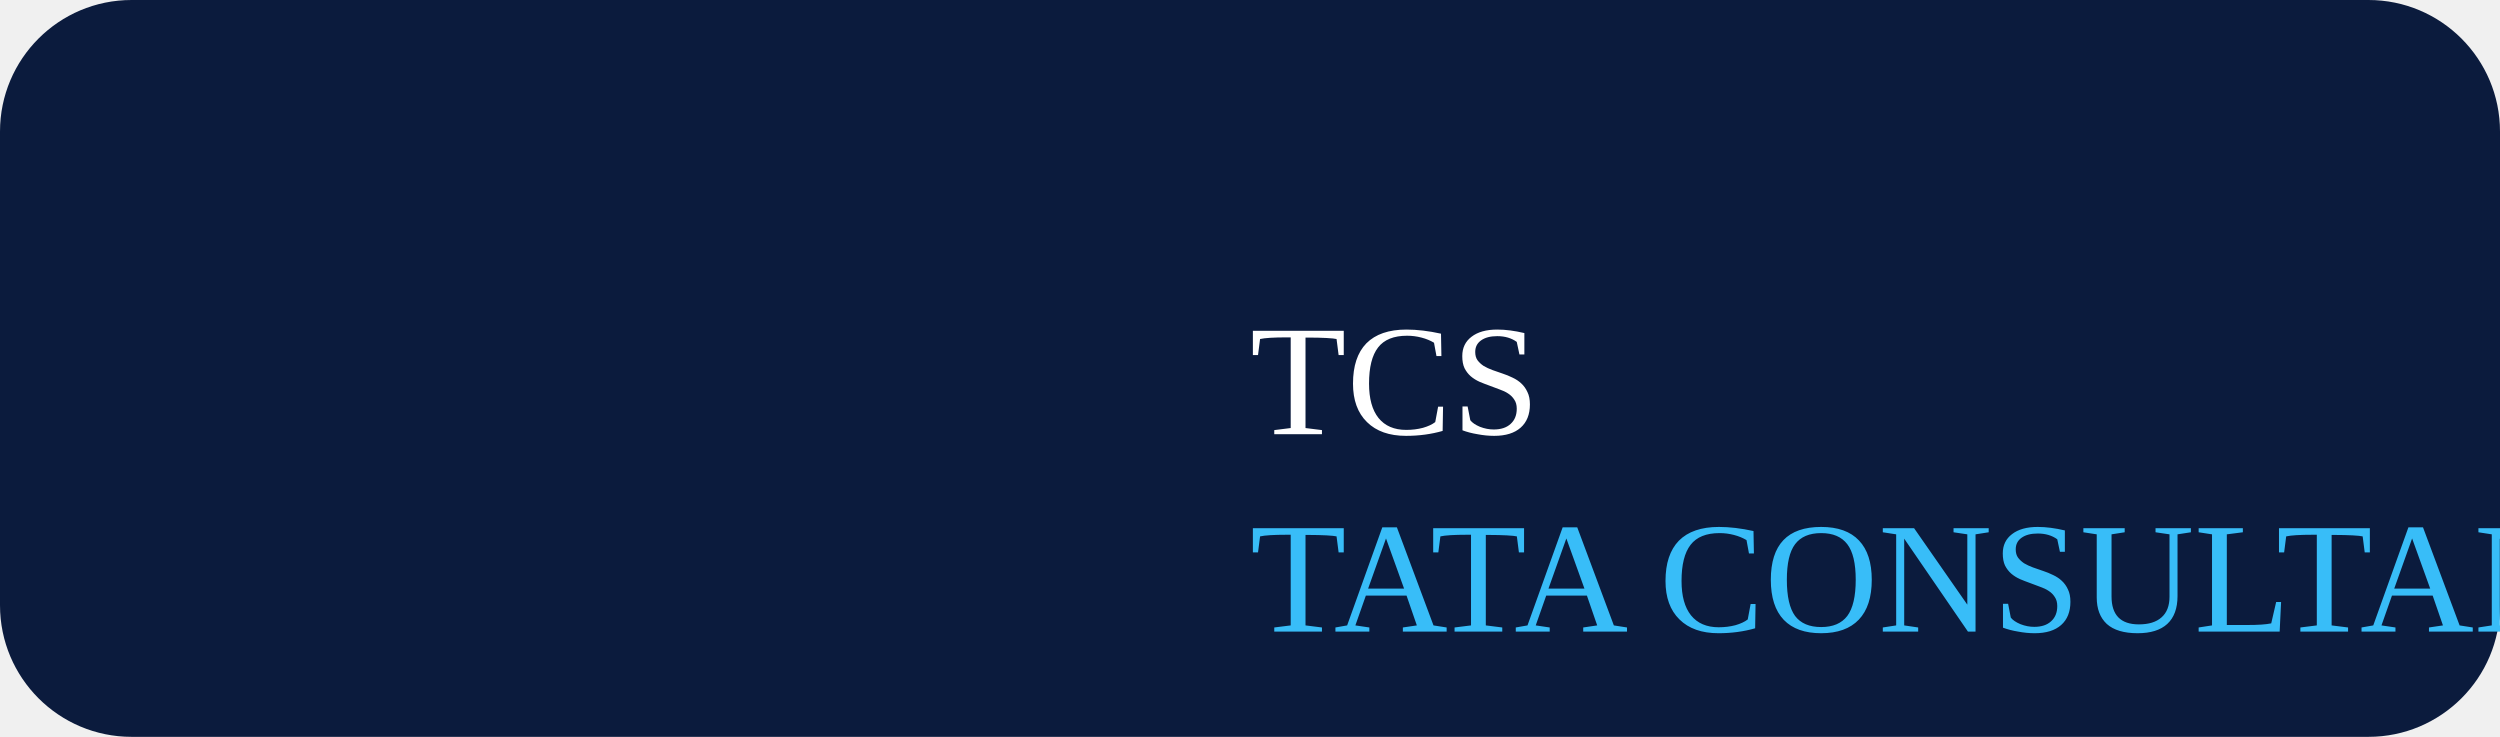
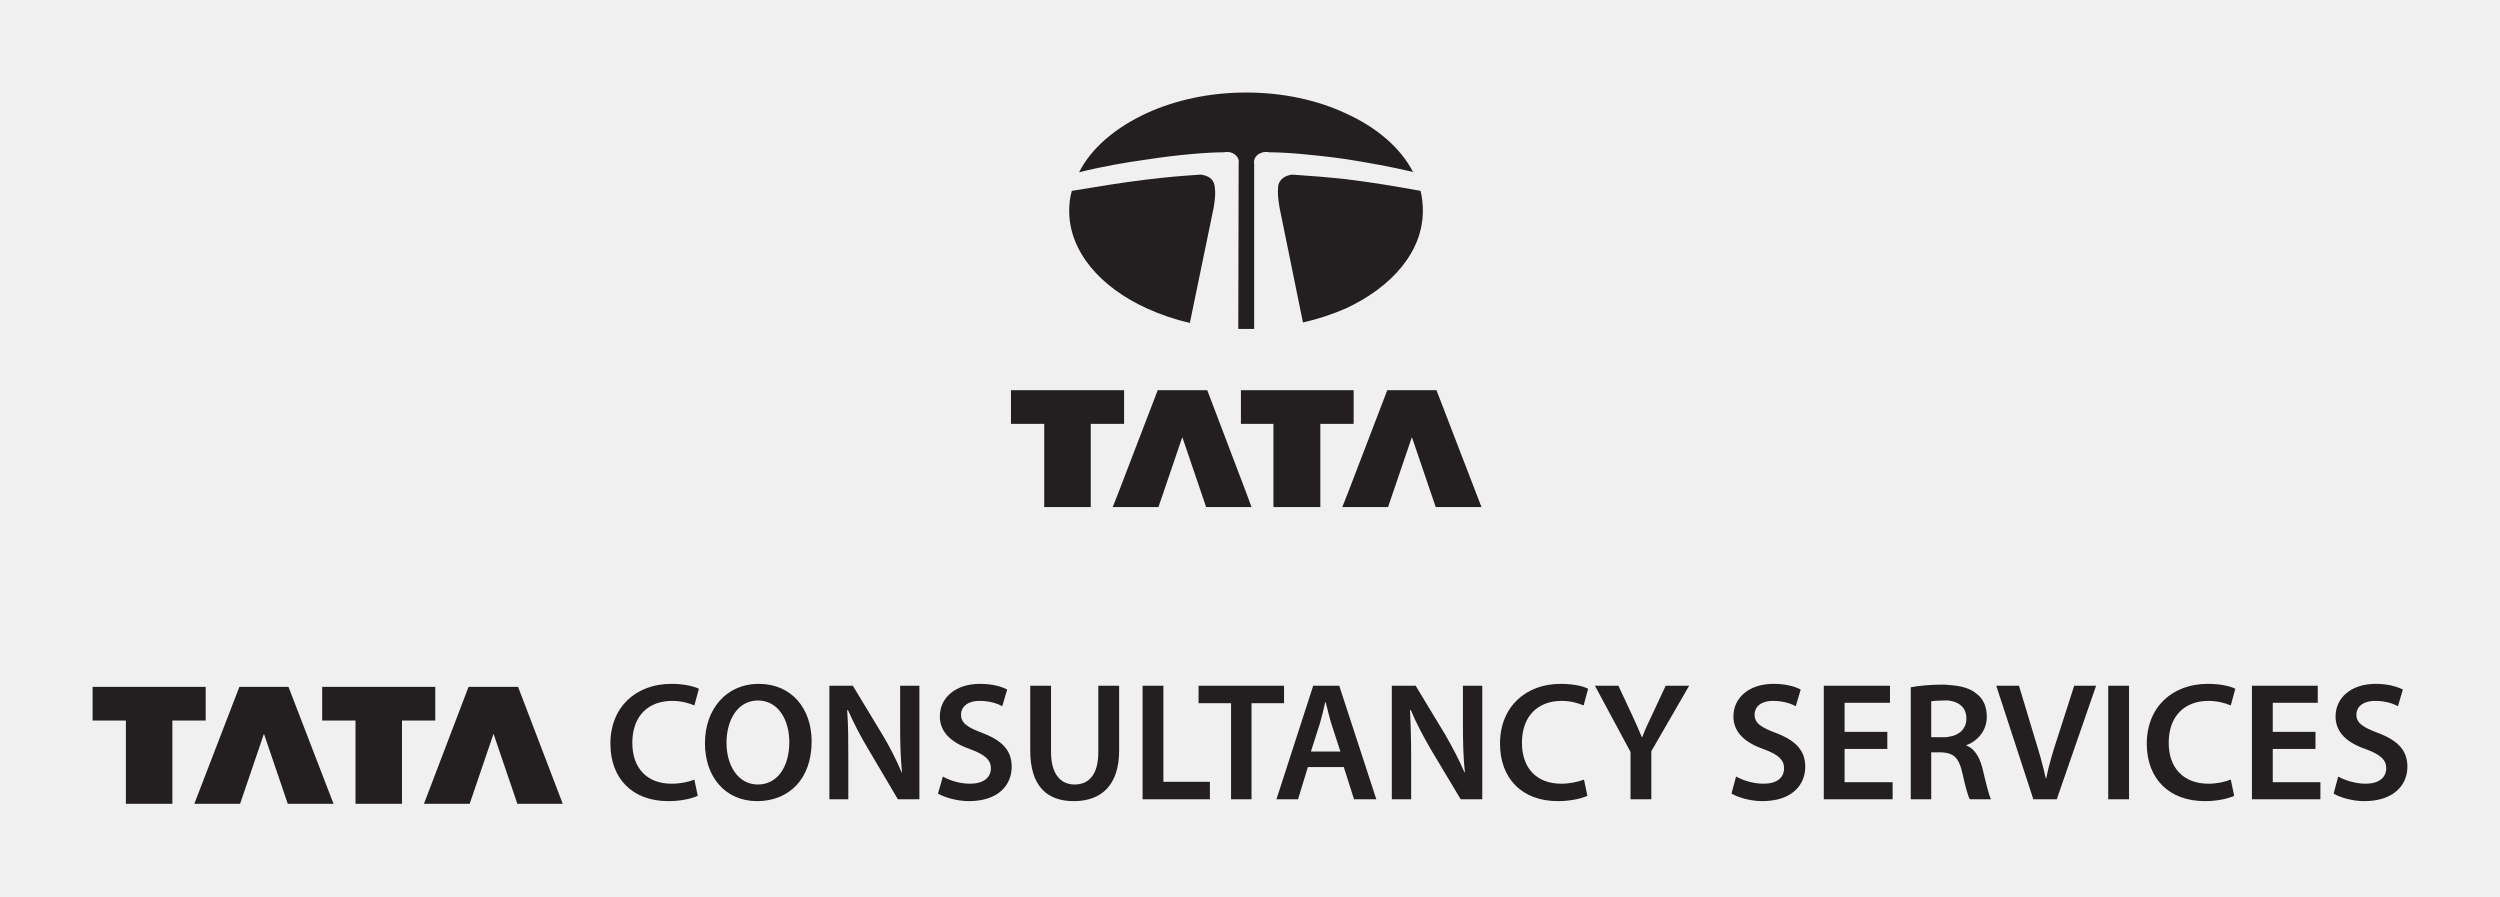
- <svg xmlns="http://www.w3.org/2000/svg" viewBox="0 0 190 56" width="190" height="56">
-   <rect width="190" height="56" rx="10" fill="#0b1b3d" />
-   <text x="95" y="33" fill="#FFFFFF" fontSize="24" fontWeight="900" fontFamily="system-ui, -apple-system, sans-serif" textAnchor="middle" letterSpacing="3">TCS</text>
-   <text x="95" y="48" fill="#38bdf8" fontSize="8" fontWeight="700" fontFamily="system-ui, -apple-system, sans-serif" textAnchor="middle" letterSpacing="1.2">TATA CONSULTANCY SERVICES</text>
+ <svg xmlns="http://www.w3.org/2000/svg" version="1.0" width="956.693" height="342.992" id="svg2" viewBox="0 0 956.693 342.992">
+   <defs id="defs4" />
+   <g transform="translate(-161.0788,-76.64664)" id="layer1">
+     <path d="M 581.38,364.406 C 581.38,372.938 577.919,376.857 572.265,376.857 C 566.91,376.857 563.285,372.797 563.285,364.406 L 563.285,339.067 L 555.323,339.067 L 555.323,363.829 C 555.323,377.575 561.849,383.224 571.976,383.224 C 582.398,383.224 589.347,377.281 589.347,363.829 L 589.347,339.067 L 581.38,339.067 L 581.38,364.406 z M 537.087,357.162 C 531.297,354.996 528.837,353.396 528.837,350.071 C 528.837,347.464 531.008,344.863 535.933,344.863 C 540.124,344.863 543.024,346.028 544.619,346.887 L 546.508,340.515 C 544.319,339.361 540.853,338.343 536.069,338.343 C 526.671,338.343 520.734,343.709 520.734,350.8 C 520.734,357.015 525.359,360.928 532.467,363.388 C 537.958,365.412 540.271,367.448 540.271,370.626 C 540.271,374.245 537.375,376.552 532.314,376.552 C 528.26,376.552 524.353,375.257 521.893,373.815 L 520.021,380.329 C 522.475,381.777 527.259,383.224 531.879,383.224 C 543.024,383.224 548.232,377.146 548.232,370.049 C 548.232,363.829 544.619,360.051 537.087,357.162 z M 451.113,376.857 C 443.44,376.857 439.097,369.466 439.097,360.928 C 439.097,352.242 443.293,344.71 451.113,344.71 C 459.075,344.71 463.13,352.389 463.13,360.634 C 463.13,369.761 458.792,376.857 451.113,376.857 z M 451.407,338.343 C 451.407,338.343 451.249,338.343 451.113,338.343 C 439.097,338.485 430.847,347.911 430.847,361.075 C 430.847,373.815 438.526,383.224 450.825,383.224 C 450.972,383.224 451.113,383.224 451.113,383.224 C 462.988,383.072 471.674,374.827 471.674,360.351 C 471.674,347.911 464.142,338.343 451.407,338.343 z M 866.964,363.246 L 883.317,363.246 L 883.317,356.727 L 866.964,356.727 L 866.964,345.587 L 884.329,345.587 L 884.329,339.067 L 859.002,339.067 L 859.002,382.495 L 885.341,382.495 L 885.341,375.981 L 866.964,375.981 L 866.964,363.246 z M 606.283,375.834 L 606.283,339.067 L 598.321,339.067 L 598.321,382.495 L 624.078,382.495 L 624.078,375.834 L 606.283,375.834 z M 505.54,354.125 C 505.54,360.775 505.675,366.43 506.252,372.22 L 506.105,372.22 C 504.098,367.448 501.627,362.523 498.731,357.739 L 487.445,339.067 L 478.465,339.067 L 478.465,382.495 L 485.703,382.495 L 485.703,366.865 C 485.703,359.763 485.703,354.125 485.273,348.476 L 485.562,348.335 C 487.727,353.26 490.481,358.61 493.382,363.388 L 504.669,382.495 L 512.913,382.495 L 512.913,339.067 L 505.54,339.067 L 505.54,354.125 z M 652.454,345.739 L 652.454,339.067 L 619.741,339.067 L 619.741,345.739 L 632.176,345.739 L 632.176,382.495 L 640.008,382.495 L 640.008,345.739 L 652.454,345.739 z M 793.289,350.218 C 791.836,353.26 790.529,356.008 789.523,358.768 L 789.381,358.768 C 788.222,355.867 787.063,353.396 785.615,350.218 L 780.402,339.067 L 771.422,339.067 L 785.044,364.406 L 785.044,382.495 L 793.006,382.495 L 793.006,364.117 L 807.471,339.067 L 798.497,339.067 L 793.289,350.218 z M 720.909,354.125 C 720.909,360.775 721.062,366.43 721.644,372.22 L 721.491,372.22 C 719.473,367.448 716.855,362.523 714.106,357.739 L 702.82,339.067 L 693.693,339.067 L 693.693,382.495 L 701.095,382.495 L 701.095,366.865 C 701.095,359.763 700.937,354.125 700.648,348.476 L 700.937,348.335 C 702.961,353.26 705.856,358.61 708.61,363.388 L 720.044,382.495 L 728.305,382.495 L 728.305,339.067 L 720.909,339.067 L 720.909,354.125 z M 840.765,357.162 C 834.969,354.996 832.515,353.396 832.515,350.071 C 832.515,347.464 834.545,344.863 839.612,344.863 C 843.666,344.863 846.703,346.028 848.281,346.887 L 850.169,340.515 C 847.998,339.361 844.531,338.343 839.748,338.343 C 830.333,338.343 824.418,343.709 824.418,350.8 C 824.418,357.015 829.038,360.928 836.123,363.388 C 841.631,365.412 843.808,367.448 843.808,370.626 C 843.808,374.245 841.048,376.552 835.982,376.552 C 831.933,376.552 828.025,375.257 825.43,373.815 L 823.683,380.329 C 826.137,381.777 830.915,383.224 835.416,383.224 C 846.703,383.224 851.905,377.146 851.905,370.049 C 851.905,363.829 848.281,360.051 840.765,357.162 z M 668.372,364.253 L 662.739,364.253 L 666.2,353.396 C 666.93,350.953 667.653,347.911 668.225,345.298 L 668.372,345.298 L 668.372,345.44 C 669.101,347.911 669.683,350.8 670.537,353.543 L 674.026,364.253 L 668.372,364.253 z M 668.372,339.067 L 663.61,339.067 L 651.006,378.011 L 649.553,382.495 L 657.814,382.495 L 661.569,370.19 L 675.315,370.19 L 679.234,382.495 L 687.761,382.495 L 673.579,339.067 L 668.372,339.067 z M 948.453,358.904 C 946.717,364.117 945.117,369.466 944.105,374.533 L 943.963,374.533 C 942.81,369.319 941.351,364.253 939.632,358.768 L 933.694,339.067 L 925.003,339.067 L 939.185,382.495 L 948.159,382.495 L 963.212,339.067 L 954.826,339.067 L 948.453,358.904 z M 1006.21,344.863 C 1009.823,344.863 1012.713,345.739 1014.743,346.593 L 1016.484,340.226 C 1014.884,339.361 1011.118,338.343 1005.904,338.343 C 992.599,338.343 982.602,347.029 982.602,361.222 C 982.602,374.533 990.993,383.224 1004.909,383.224 C 1010.111,383.224 1014.172,382.065 1016.055,381.189 L 1014.743,374.974 C 1012.713,375.834 1009.388,376.552 1006.21,376.552 C 996.648,376.552 990.993,370.484 990.993,360.928 C 990.993,350.359 997.372,344.863 1006.21,344.863 z M 967.849,382.495 L 975.81,382.495 L 975.81,339.067 L 967.849,339.067 L 967.849,382.495 z M 758.699,344.863 C 762.166,344.863 765.061,345.739 767.091,346.593 L 768.827,340.226 C 767.238,339.361 763.607,338.343 758.253,338.343 C 745.083,338.343 735.097,347.029 735.097,361.222 C 735.097,374.533 743.494,383.224 757.246,383.224 C 762.465,383.224 766.655,382.065 768.533,381.189 L 767.238,374.974 C 765.061,375.834 761.741,376.552 758.558,376.552 C 748.996,376.552 743.494,370.484 743.494,360.928 C 743.494,350.359 749.867,344.863 758.699,344.863 z M 1071.193,357.162 C 1065.403,354.996 1062.807,353.396 1062.807,350.071 C 1062.807,347.464 1064.973,344.863 1070.04,344.863 C 1074.094,344.863 1077.131,346.028 1078.72,346.887 L 1080.597,340.515 C 1078.284,339.361 1074.812,338.343 1070.176,338.343 C 1060.772,338.343 1054.846,343.709 1054.846,350.8 C 1054.846,357.015 1059.324,360.928 1066.573,363.388 C 1072.059,365.412 1074.236,367.448 1074.236,370.626 C 1074.236,374.245 1071.34,376.552 1066.427,376.552 C 1062.366,376.552 1058.465,375.257 1055.858,373.815 L 1054.111,380.329 C 1056.423,381.777 1061.207,383.224 1065.844,383.224 C 1076.989,383.224 1082.339,377.146 1082.339,370.049 C 1082.339,363.829 1078.72,360.051 1071.193,357.162 z M 1030.813,363.246 L 1047.161,363.246 L 1047.161,356.727 L 1030.813,356.727 L 1030.813,345.587 L 1048.032,345.587 L 1048.032,339.067 L 1022.846,339.067 L 1022.846,382.495 L 1049.044,382.495 L 1049.044,375.981 L 1030.813,375.981 L 1030.813,363.246 z M 327.649,352.389 L 327.649,339.502 C 326.92,339.502 326.196,339.502 325.478,339.502 C 312.45,339.502 299.427,339.502 286.534,339.502 C 285.816,339.502 285.104,339.502 284.368,339.502 L 284.368,352.389 L 297.12,352.389 L 297.12,384.231 L 314.909,384.231 L 314.909,352.389 L 327.649,352.389 z M 418.26,344.863 C 421.873,344.863 424.774,345.739 426.793,346.593 L 428.534,340.226 C 426.793,339.361 423.174,338.343 417.966,338.343 C 404.649,338.343 394.663,347.029 394.663,361.222 C 394.663,374.533 403.054,383.224 416.807,383.224 C 422.162,383.224 426.216,382.065 428.099,381.189 L 426.793,374.974 C 424.774,375.834 421.443,376.552 418.107,376.552 C 408.562,376.552 403.054,370.484 403.054,360.928 C 403.054,350.359 409.433,344.863 418.26,344.863 z M 906.761,358.61 C 906.19,358.768 905.466,358.768 904.878,358.768 L 900.111,358.768 L 900.111,345.004 C 900.988,344.863 902.565,344.71 905.036,344.71 C 905.608,344.71 906.19,344.71 906.761,344.71 C 910.957,345.298 913.569,347.464 913.569,351.666 C 913.569,355.426 910.957,358.038 906.761,358.61 z M 913.569,361.94 L 913.569,361.804 C 917.624,360.351 921.384,356.432 921.384,350.953 C 921.384,347.181 920.089,344.139 917.624,342.256 C 915.153,340.09 911.686,339.067 906.761,338.784 C 906.054,338.637 905.183,338.637 904.307,338.637 C 899.67,338.637 895.333,339.067 892.291,339.649 L 892.291,382.495 L 900.111,382.495 L 900.111,364.547 L 904.166,364.547 C 905.183,364.688 906.054,364.688 906.761,364.977 C 909.515,365.7 910.957,367.872 911.969,372.22 C 913.145,377.575 914.152,381.189 914.87,382.495 L 922.973,382.495 C 922.114,380.759 920.943,375.834 919.648,370.337 C 918.489,366.136 916.612,363.094 913.569,361.94 z M 340.378,339.502 L 325.478,378.582 L 323.312,384.231 L 340.819,384.231 L 349.94,357.45 L 359.061,384.231 L 376.427,384.231 L 359.338,339.502 C 352.977,339.502 346.762,339.502 340.378,339.502 z M 239.793,352.389 L 239.793,339.502 C 239.063,339.502 238.351,339.502 237.621,339.502 C 223.864,339.502 210.27,339.502 196.512,339.502 L 196.512,352.389 L 209.252,352.389 L 209.252,384.231 L 227.047,384.231 L 227.047,352.389 L 239.793,352.389 z M 271.481,339.502 C 265.261,339.502 258.9,339.502 252.68,339.502 L 237.621,378.582 L 235.444,384.231 L 252.962,384.231 L 262.083,357.45 L 271.199,384.231 L 288.723,384.231 L 286.534,378.582 L 271.481,339.502 z M 666.341,270.685 L 666.341,238.849 L 679.087,238.849 L 679.087,225.957 C 678.358,225.957 677.645,225.957 676.921,225.957 C 663.893,225.957 650.859,225.957 637.978,225.957 C 637.248,225.957 636.536,225.957 635.948,225.957 L 635.948,238.849 L 648.394,238.849 L 648.394,270.685 L 666.341,270.685 z M 600.063,194.703 C 605.118,197.022 610.62,198.899 616.416,200.205 L 625.532,156.054 C 625.962,153.164 626.403,150.704 625.814,147.368 C 625.232,145.055 623.507,143.896 620.612,143.466 C 613.798,143.896 606.854,144.478 600.063,145.338 C 590.36,146.508 580.798,148.092 571.247,149.686 C 570.517,152.152 570.235,154.753 570.235,157.36 C 570.235,172.842 582.11,186.594 600.063,194.703 z M 629.58,134.922 C 632.176,134.204 635.665,136.234 635.077,139.27 L 635.077,141.148 L 634.941,202.518 L 641.014,202.518 L 641.014,139.27 C 640.449,136.234 644.051,134.204 646.669,134.922 C 652.889,134.922 663.746,135.787 676.045,137.529 C 684.295,138.829 693.269,140.424 701.808,142.448 C 697.029,133.192 687.908,125.377 676.045,120.016 C 665.188,114.944 652.024,112.055 637.978,112.055 C 623.931,112.055 610.909,114.944 600.063,119.875 C 588.047,125.377 578.779,133.192 574.006,142.59 C 582.534,140.424 591.655,138.829 600.063,137.67 C 612.368,135.787 623.366,134.922 629.58,134.922 z M 560.678,270.685 L 578.479,270.685 L 578.479,238.849 L 591.236,238.849 L 591.236,225.957 C 590.495,225.957 589.772,225.957 589.059,225.957 C 575.301,225.957 561.707,225.957 547.95,225.957 L 547.95,238.849 L 560.678,238.849 L 560.678,270.685 z M 710.493,270.685 L 728.006,270.685 L 710.782,225.957 C 704.561,225.957 698.2,225.957 691.963,225.957 L 676.921,265.194 L 674.744,270.685 L 692.257,270.685 L 701.378,243.916 L 710.493,270.685 z M 623.066,225.957 C 616.699,225.957 610.338,225.957 604.117,225.957 L 589.059,265.194 L 586.888,270.685 L 604.4,270.685 L 613.521,243.916 L 622.637,270.685 L 640.008,270.685 L 637.978,265.194 L 623.066,225.957 z M 655.485,143.466 C 652.748,143.896 651.006,145.055 650.282,147.368 C 649.847,150.704 650.282,153.164 650.723,156.054 L 659.692,200.058 C 665.476,198.752 670.984,196.886 676.045,194.703 C 693.863,186.447 705.574,172.842 705.574,157.36 C 705.574,154.753 705.285,152.152 704.708,149.686 C 695.152,147.945 685.596,146.361 676.045,145.202 C 669.242,144.478 662.293,143.896 655.485,143.466" id="path2492" style="fill:#231f20;fill-opacity:1;fill-rule:evenodd;stroke:none" />
+   </g>
</svg>
